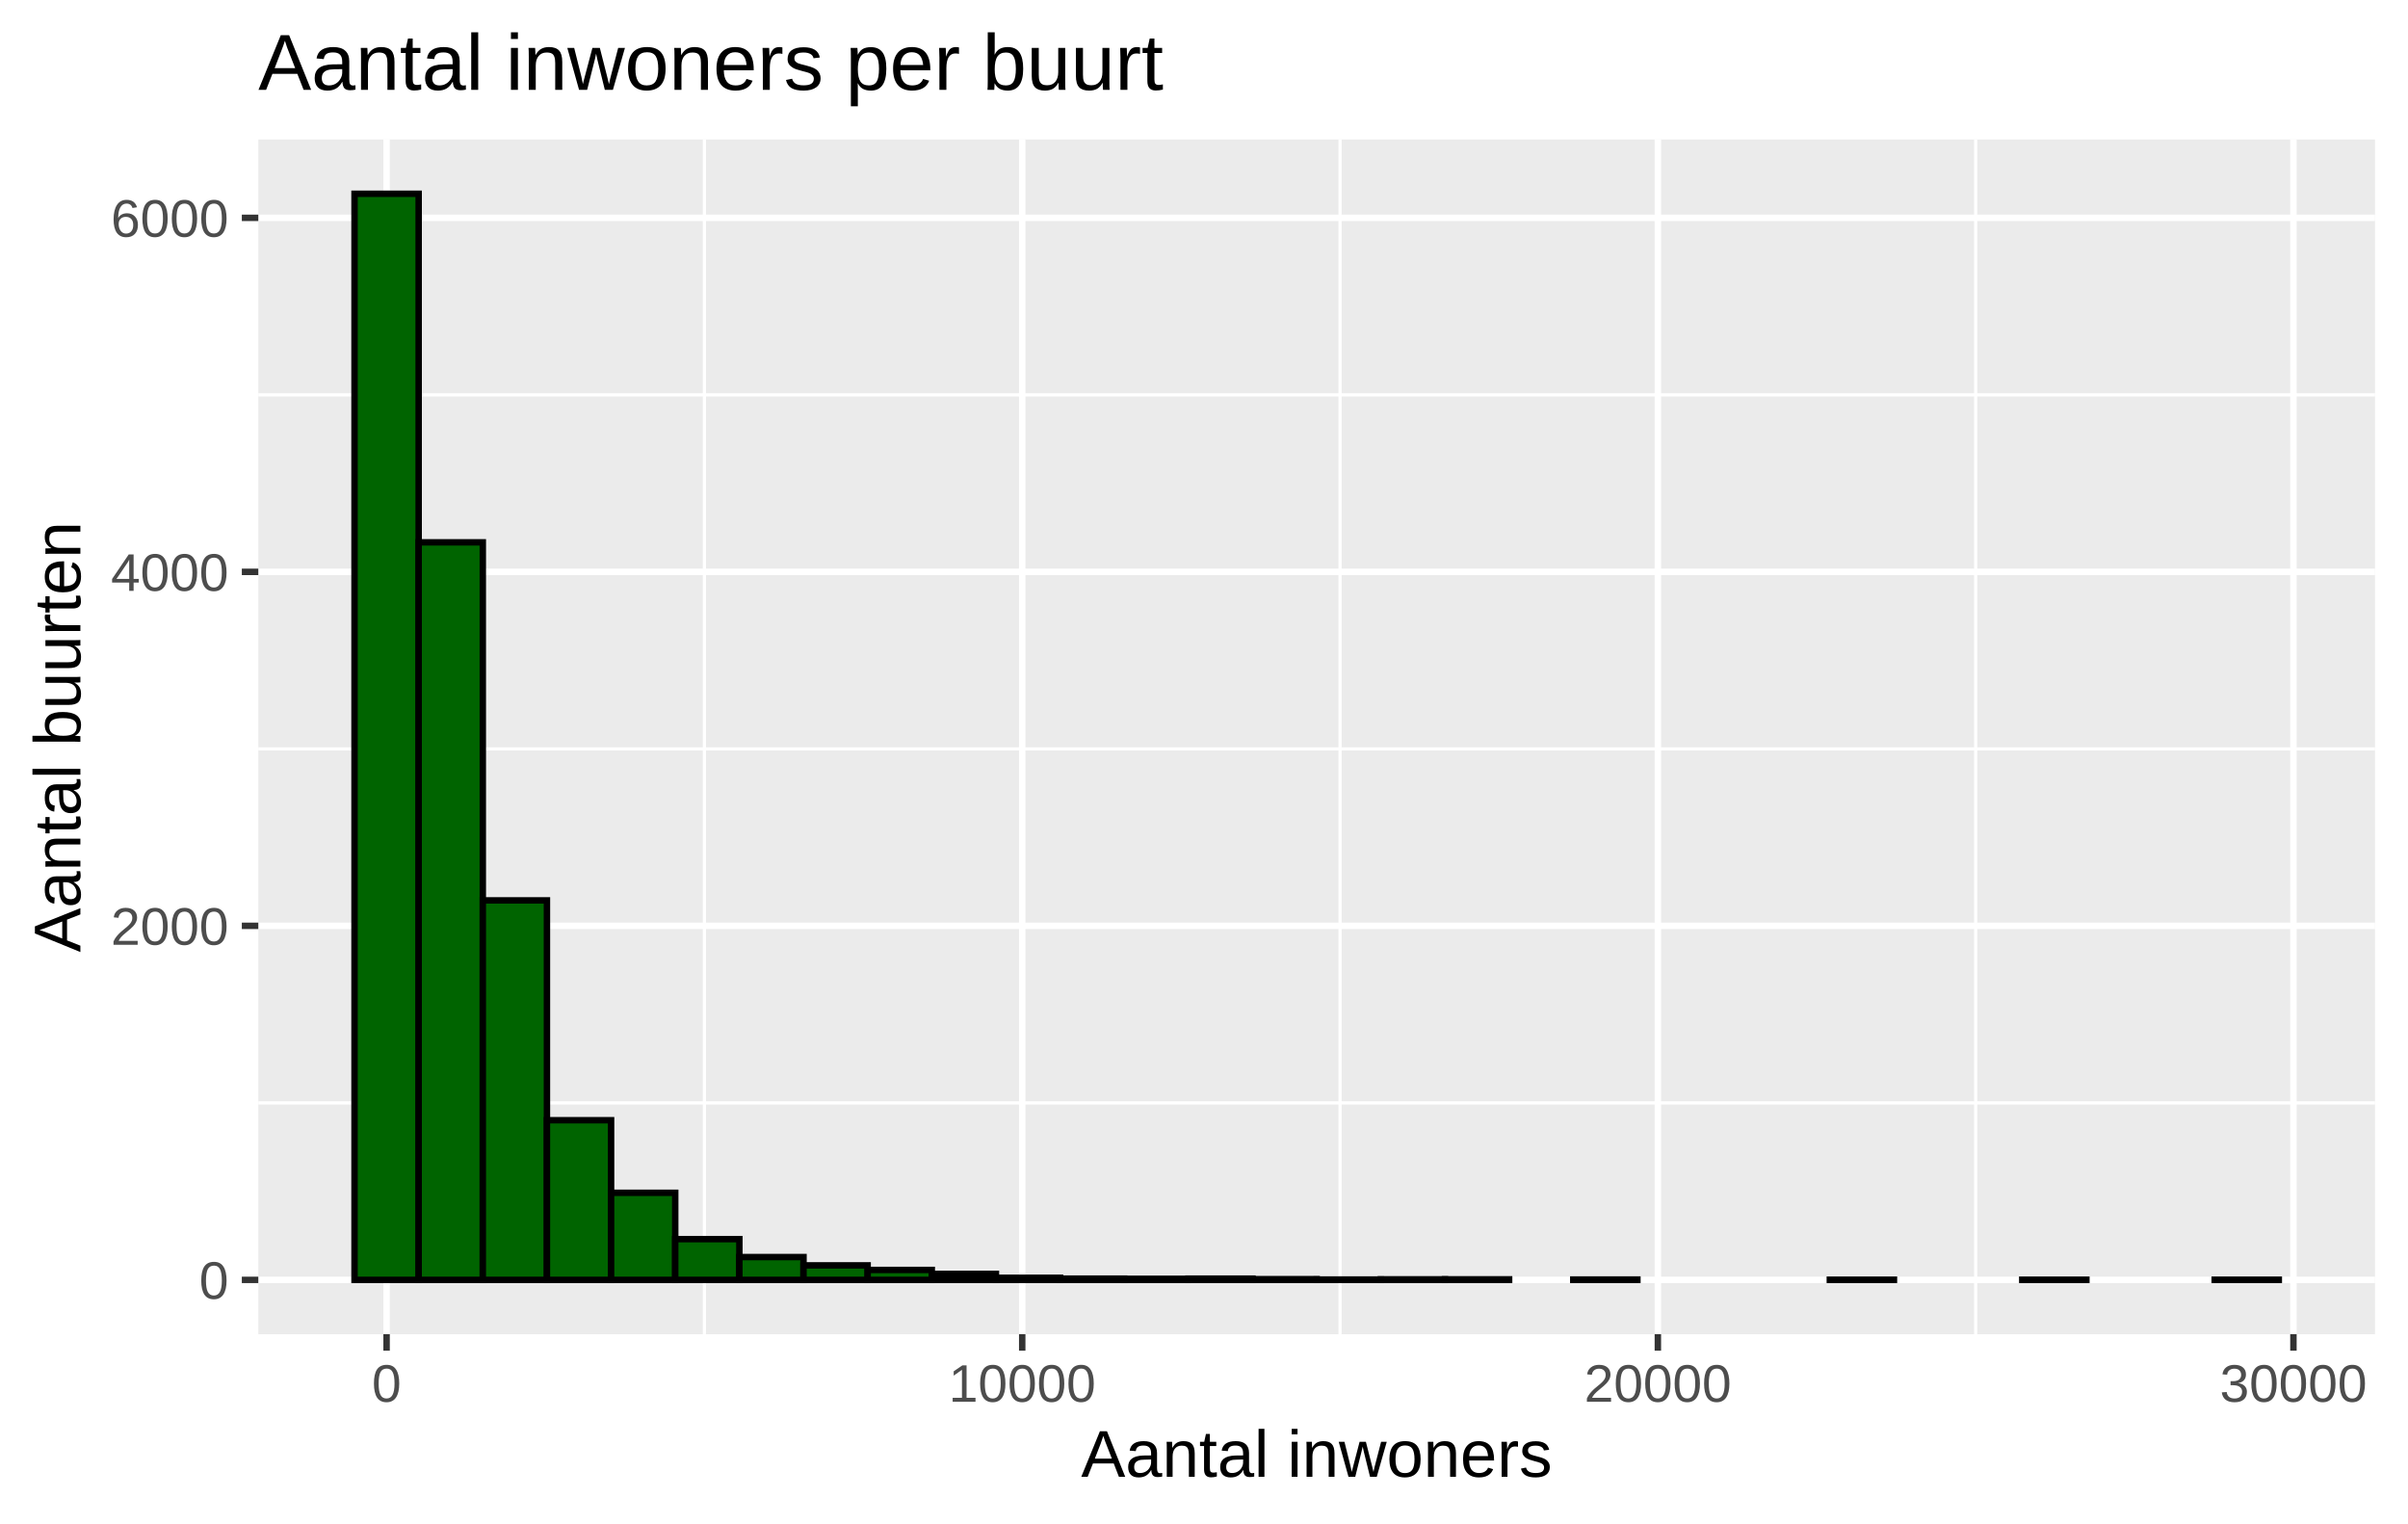
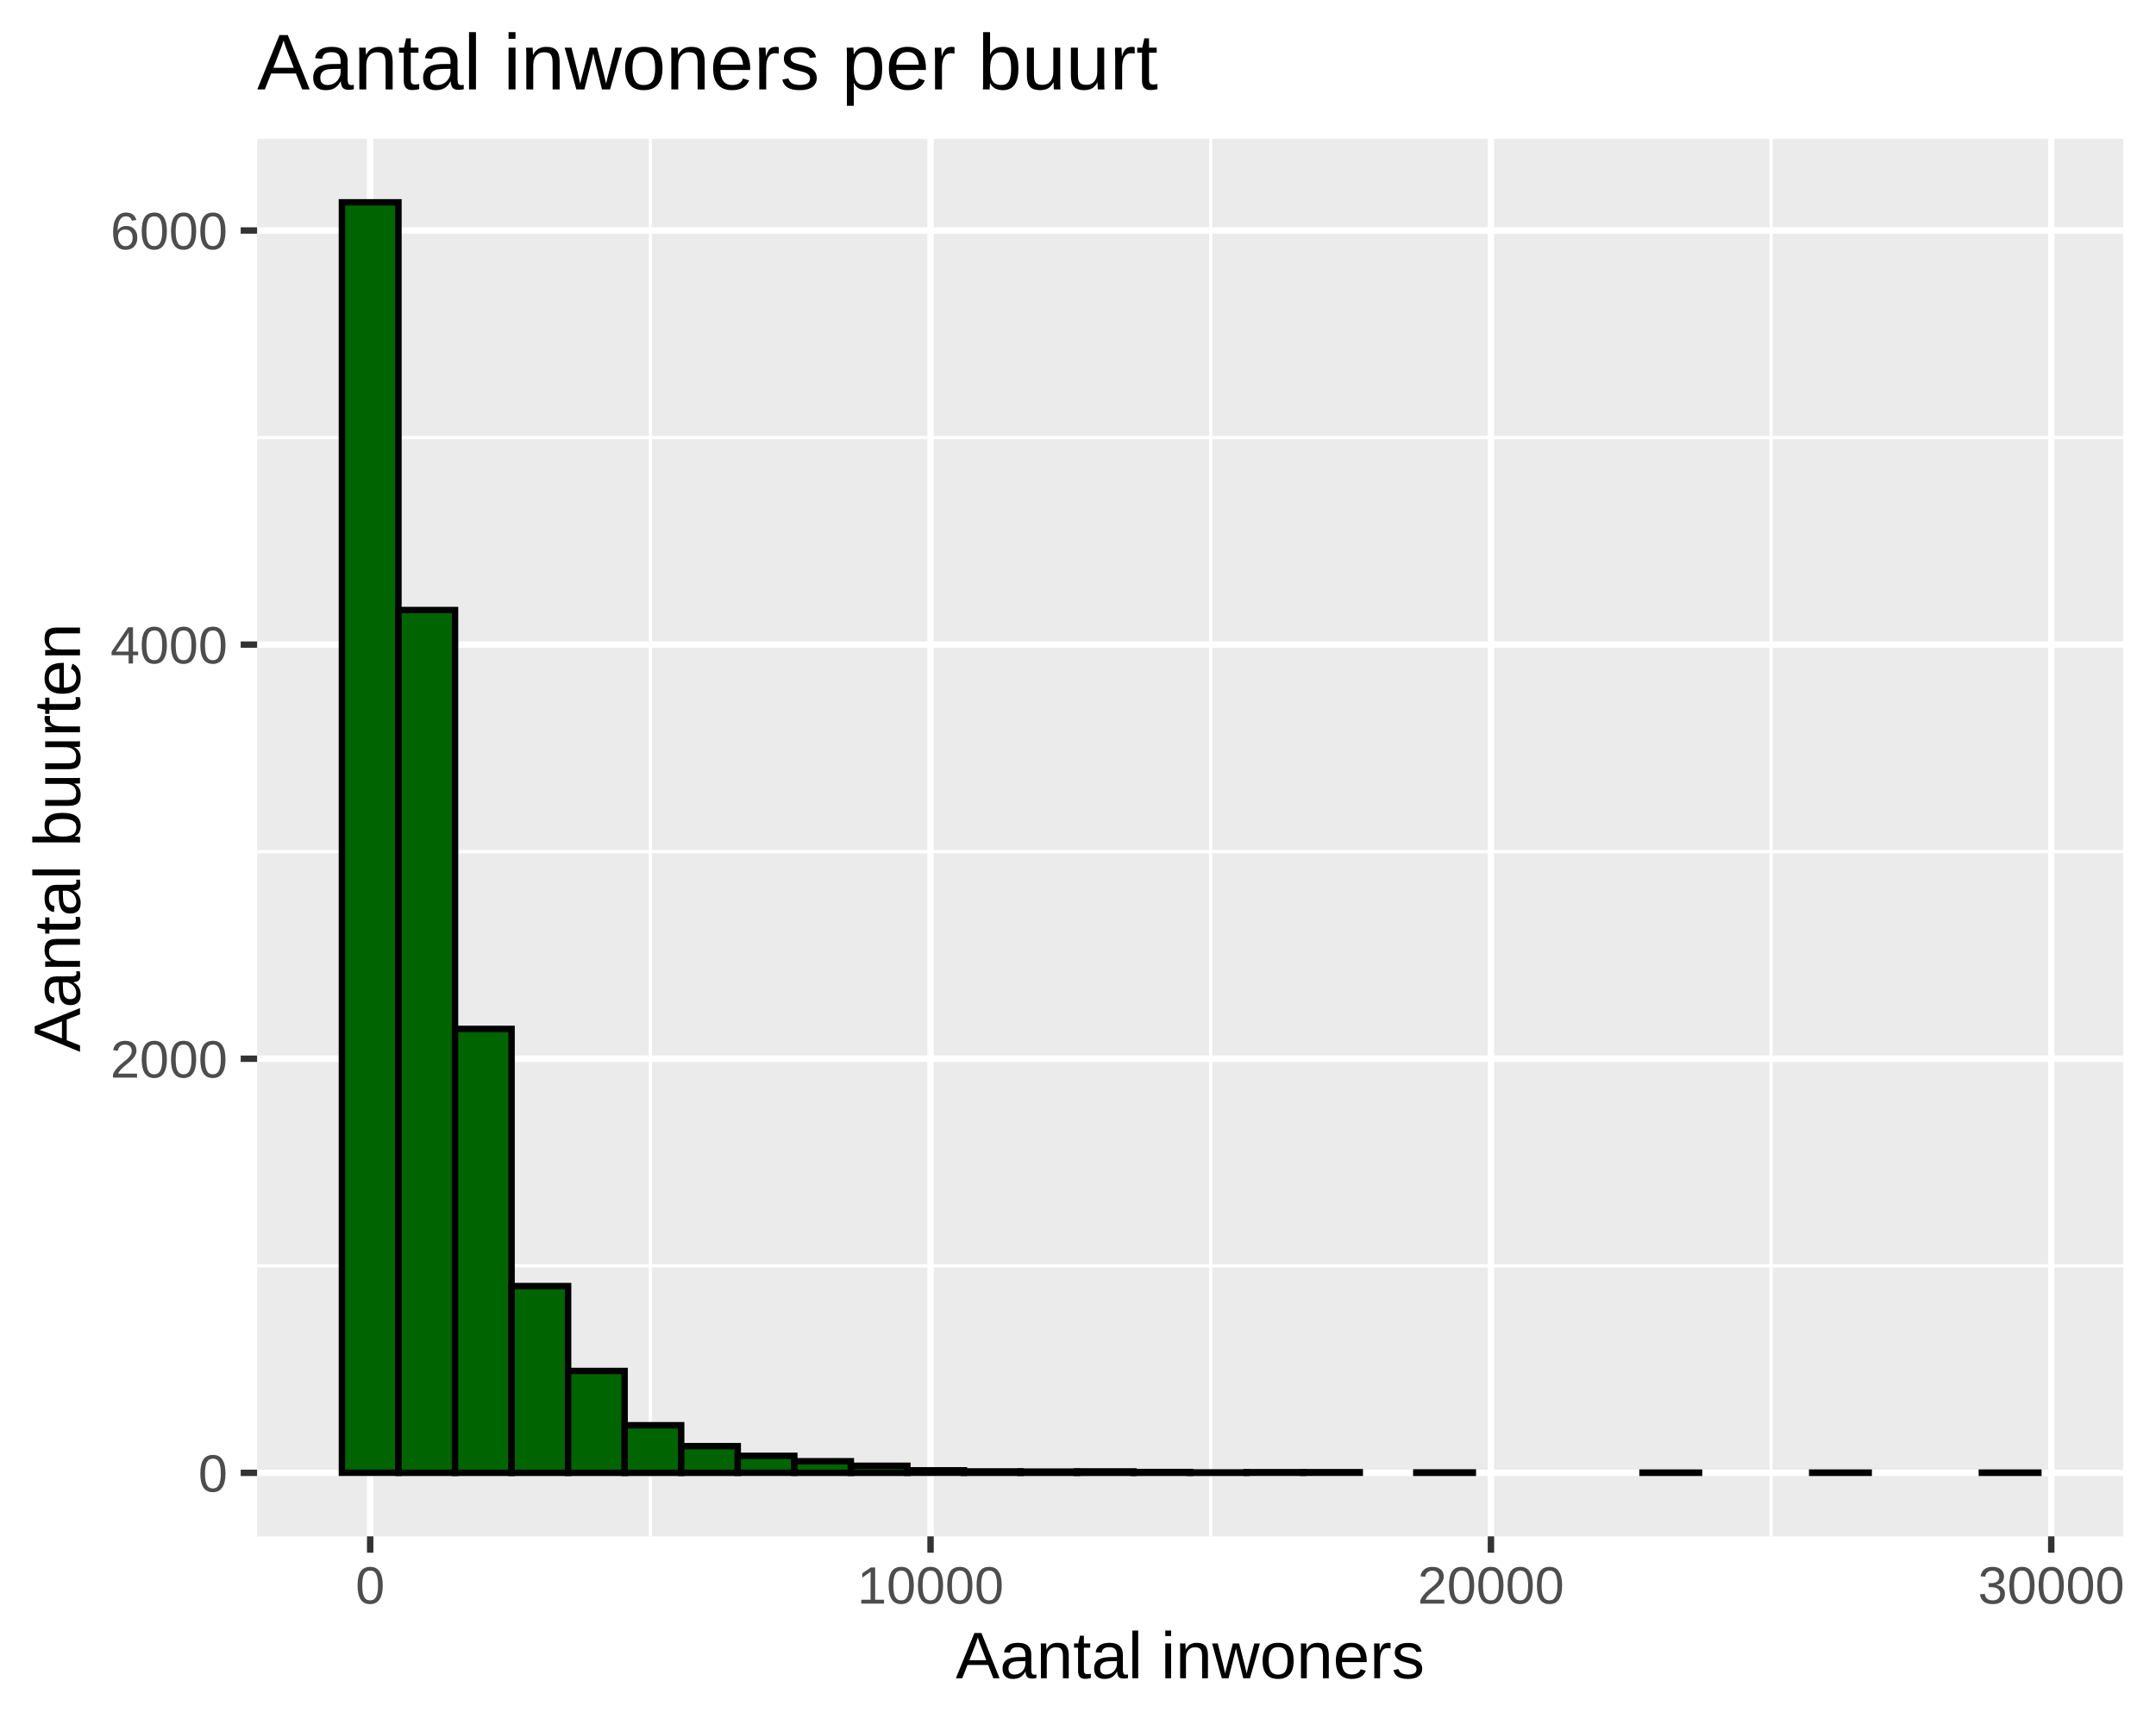
- <svg xmlns="http://www.w3.org/2000/svg" class="svglite" width="400.20pt" height="253.20pt" viewBox="0 0 400.20 253.20">
+ <svg xmlns="http://www.w3.org/2000/svg" class="svglite" width="360.00pt" height="288.00pt" viewBox="0 0 360.00 288.00">
  <defs>
    <style type="text/css">
    .svglite line, .svglite polyline, .svglite polygon, .svglite path, .svglite rect, .svglite circle {
      fill: none;
      stroke: #000000;
      stroke-linecap: round;
      stroke-linejoin: round;
      stroke-miterlimit: 10.00;
    }
    .svglite text {
      white-space: pre;
    }
  </style>
  </defs>
  <rect width="100%" height="100%" style="stroke: none; fill: #FFFFFF;" />
  <defs>
-     <clipPath id="cpMC4wMHw0MDAuMjB8MC4wMHwyNTMuMjA=">
-       <rect x="0.00" y="0.00" width="400.20" height="253.20" />
+     <clipPath id="cpMC4wMHwzNjAuMDB8MC4wMHwyODguMDA=">
+       <rect x="0.00" y="0.00" width="360.00" height="288.00" />
    </clipPath>
  </defs>
-   <g clip-path="url(#cpMC4wMHw0MDAuMjB8MC4wMHwyNTMuMjA=)">
-     <rect x="0" y="-0" width="400.20" height="253.20" style="stroke-width: 1.07; stroke: #FFFFFF; fill: #FFFFFF;" />
+   <g clip-path="url(#cpMC4wMHwzNjAuMDB8MC4wMHwyODguMDA=)">
+     <rect x="0" y="0.00" width="360.00" height="288.00" style="stroke-width: 1.07; stroke: #FFFFFF; fill: #FFFFFF;" />
  </g>
  <defs>
-     <clipPath id="cpNDIuOTN8Mzk0LjcyfDIzLjE4fDIyMS43MA==">
-       <rect x="42.93" y="23.18" width="351.79" height="198.53" />
+     <clipPath id="cpNDIuOTN8MzU0LjUyfDIzLjE4fDI1Ni41MA==">
+       <rect x="42.93" y="23.18" width="311.59" height="233.33" />
    </clipPath>
  </defs>
-   <g clip-path="url(#cpNDIuOTN8Mzk0LjcyfDIzLjE4fDIyMS43MA==)">
-     <rect x="42.93" y="23.18" width="351.79" height="198.53" style="stroke-width: 1.07; stroke: none; fill: #EBEBEB;" />
-     <polyline points="42.93,183.27 394.72,183.27 " style="stroke-width: 0.53; stroke: #FFFFFF; stroke-linecap: butt;" />
-     <polyline points="42.93,124.44 394.72,124.44 " style="stroke-width: 0.53; stroke: #FFFFFF; stroke-linecap: butt;" />
-     <polyline points="42.93,65.61 394.72,65.61 " style="stroke-width: 0.53; stroke: #FFFFFF; stroke-linecap: butt;" />
-     <polyline points="117.07,221.70 117.07,23.18 " style="stroke-width: 0.53; stroke: #FFFFFF; stroke-linecap: butt;" />
-     <polyline points="222.71,221.70 222.71,23.18 " style="stroke-width: 0.53; stroke: #FFFFFF; stroke-linecap: butt;" />
-     <polyline points="328.35,221.70 328.35,23.18 " style="stroke-width: 0.53; stroke: #FFFFFF; stroke-linecap: butt;" />
-     <polyline points="42.93,212.68 394.72,212.68 " style="stroke-width: 1.07; stroke: #FFFFFF; stroke-linecap: butt;" />
-     <polyline points="42.93,153.85 394.72,153.85 " style="stroke-width: 1.07; stroke: #FFFFFF; stroke-linecap: butt;" />
-     <polyline points="42.93,95.03 394.72,95.03 " style="stroke-width: 1.07; stroke: #FFFFFF; stroke-linecap: butt;" />
-     <polyline points="42.93,36.20 394.72,36.20 " style="stroke-width: 1.07; stroke: #FFFFFF; stroke-linecap: butt;" />
-     <polyline points="64.25,221.70 64.25,23.18 " style="stroke-width: 1.07; stroke: #FFFFFF; stroke-linecap: butt;" />
-     <polyline points="169.89,221.70 169.89,23.18 " style="stroke-width: 1.07; stroke: #FFFFFF; stroke-linecap: butt;" />
-     <polyline points="275.53,221.70 275.53,23.18 " style="stroke-width: 1.07; stroke: #FFFFFF; stroke-linecap: butt;" />
-     <polyline points="381.16,221.70 381.16,23.18 " style="stroke-width: 1.07; stroke: #FFFFFF; stroke-linecap: butt;" />
-     <rect x="58.92" y="32.20" width="10.66" height="180.48" style="stroke-width: 1.07; stroke-linecap: butt; stroke-linejoin: miter; fill: #006400;" />
-     <rect x="69.58" y="90.12" width="10.66" height="122.56" style="stroke-width: 1.07; stroke-linecap: butt; stroke-linejoin: miter; fill: #006400;" />
-     <rect x="80.24" y="149.62" width="10.66" height="63.06" style="stroke-width: 1.07; stroke-linecap: butt; stroke-linejoin: miter; fill: #006400;" />
-     <rect x="90.90" y="186.15" width="10.66" height="26.53" style="stroke-width: 1.07; stroke-linecap: butt; stroke-linejoin: miter; fill: #006400;" />
-     <rect x="101.56" y="198.21" width="10.66" height="14.47" style="stroke-width: 1.07; stroke-linecap: butt; stroke-linejoin: miter; fill: #006400;" />
-     <rect x="112.22" y="205.91" width="10.66" height="6.77" style="stroke-width: 1.07; stroke-linecap: butt; stroke-linejoin: miter; fill: #006400;" />
-     <rect x="122.88" y="208.89" width="10.66" height="3.79" style="stroke-width: 1.07; stroke-linecap: butt; stroke-linejoin: miter; fill: #006400;" />
-     <rect x="133.54" y="210.27" width="10.66" height="2.41" style="stroke-width: 1.07; stroke-linecap: butt; stroke-linejoin: miter; fill: #006400;" />
-     <rect x="144.20" y="211.03" width="10.66" height="1.65" style="stroke-width: 1.07; stroke-linecap: butt; stroke-linejoin: miter; fill: #006400;" />
-     <rect x="154.86" y="211.68" width="10.66" height="1.00" style="stroke-width: 1.07; stroke-linecap: butt; stroke-linejoin: miter; fill: #006400;" />
-     <rect x="165.52" y="212.33" width="10.66" height="0.35" style="stroke-width: 1.07; stroke-linecap: butt; stroke-linejoin: miter; fill: #006400;" />
-     <rect x="176.18" y="212.47" width="10.66" height="0.21" style="stroke-width: 1.07; stroke-linecap: butt; stroke-linejoin: miter; fill: #006400;" />
-     <rect x="186.84" y="212.50" width="10.66" height="0.18" style="stroke-width: 1.07; stroke-linecap: butt; stroke-linejoin: miter; fill: #006400;" />
-     <rect x="197.50" y="212.47" width="10.66" height="0.21" style="stroke-width: 1.07; stroke-linecap: butt; stroke-linejoin: miter; fill: #006400;" />
-     <rect x="208.16" y="212.56" width="10.66" height="0.12" style="stroke-width: 1.07; stroke-linecap: butt; stroke-linejoin: miter; fill: #006400;" />
-     <rect x="218.83" y="212.62" width="10.66" height="0.059" style="stroke-width: 1.07; stroke-linecap: butt; stroke-linejoin: miter; fill: #006400;" />
-     <rect x="229.49" y="212.59" width="10.66" height="0.088" style="stroke-width: 1.07; stroke-linecap: butt; stroke-linejoin: miter; fill: #006400;" />
-     <rect x="240.15" y="212.59" width="10.66" height="0.088" style="stroke-width: 1.07; stroke-linecap: butt; stroke-linejoin: miter; fill: #006400;" />
-     <rect x="250.81" y="212.68" width="10.66" height="0.00" style="stroke-width: 1.07; stroke-linecap: butt; stroke-linejoin: miter; fill: #006400;" />
-     <rect x="261.47" y="212.62" width="10.66" height="0.059" style="stroke-width: 1.07; stroke-linecap: butt; stroke-linejoin: miter; fill: #006400;" />
-     <rect x="272.13" y="212.68" width="10.66" height="0.00" style="stroke-width: 1.07; stroke-linecap: butt; stroke-linejoin: miter; fill: #006400;" />
-     <rect x="282.79" y="212.68" width="10.66" height="0.00" style="stroke-width: 1.07; stroke-linecap: butt; stroke-linejoin: miter; fill: #006400;" />
-     <rect x="293.45" y="212.68" width="10.66" height="0.00" style="stroke-width: 1.07; stroke-linecap: butt; stroke-linejoin: miter; fill: #006400;" />
-     <rect x="304.11" y="212.65" width="10.66" height="0.029" style="stroke-width: 1.07; stroke-linecap: butt; stroke-linejoin: miter; fill: #006400;" />
-     <rect x="314.77" y="212.68" width="10.66" height="0.00" style="stroke-width: 1.07; stroke-linecap: butt; stroke-linejoin: miter; fill: #006400;" />
-     <rect x="325.43" y="212.68" width="10.66" height="0.00" style="stroke-width: 1.07; stroke-linecap: butt; stroke-linejoin: miter; fill: #006400;" />
-     <rect x="336.09" y="212.65" width="10.66" height="0.029" style="stroke-width: 1.07; stroke-linecap: butt; stroke-linejoin: miter; fill: #006400;" />
-     <rect x="346.75" y="212.68" width="10.66" height="0.00" style="stroke-width: 1.07; stroke-linecap: butt; stroke-linejoin: miter; fill: #006400;" />
-     <rect x="357.41" y="212.68" width="10.66" height="0.00" style="stroke-width: 1.07; stroke-linecap: butt; stroke-linejoin: miter; fill: #006400;" />
-     <rect x="368.07" y="212.65" width="10.66" height="0.029" style="stroke-width: 1.07; stroke-linecap: butt; stroke-linejoin: miter; fill: #006400;" />
+   <g clip-path="url(#cpNDIuOTN8MzU0LjUyfDIzLjE4fDI1Ni41MA==)">
+     <rect x="42.93" y="23.18" width="311.59" height="233.33" style="stroke-width: 1.07; stroke: none; fill: #EBEBEB;" />
+     <polyline points="42.93,211.33 354.52,211.33 " style="stroke-width: 0.53; stroke: #FFFFFF; stroke-linecap: butt;" />
+     <polyline points="42.93,142.19 354.52,142.19 " style="stroke-width: 0.53; stroke: #FFFFFF; stroke-linecap: butt;" />
+     <polyline points="42.93,73.05 354.52,73.05 " style="stroke-width: 0.53; stroke: #FFFFFF; stroke-linecap: butt;" />
+     <polyline points="108.60,256.50 108.60,23.18 " style="stroke-width: 0.53; stroke: #FFFFFF; stroke-linecap: butt;" />
+     <polyline points="202.16,256.50 202.16,23.18 " style="stroke-width: 0.53; stroke: #FFFFFF; stroke-linecap: butt;" />
+     <polyline points="295.73,256.50 295.73,23.18 " style="stroke-width: 0.53; stroke: #FFFFFF; stroke-linecap: butt;" />
+     <polyline points="42.93,245.90 354.52,245.90 " style="stroke-width: 1.07; stroke: #FFFFFF; stroke-linecap: butt;" />
+     <polyline points="42.93,176.76 354.52,176.76 " style="stroke-width: 1.07; stroke: #FFFFFF; stroke-linecap: butt;" />
+     <polyline points="42.93,107.62 354.52,107.62 " style="stroke-width: 1.07; stroke: #FFFFFF; stroke-linecap: butt;" />
+     <polyline points="42.93,38.48 354.52,38.48 " style="stroke-width: 1.07; stroke: #FFFFFF; stroke-linecap: butt;" />
+     <polyline points="61.81,256.50 61.81,23.18 " style="stroke-width: 1.07; stroke: #FFFFFF; stroke-linecap: butt;" />
+     <polyline points="155.38,256.50 155.38,23.18 " style="stroke-width: 1.07; stroke: #FFFFFF; stroke-linecap: butt;" />
+     <polyline points="248.95,256.50 248.95,23.18 " style="stroke-width: 1.07; stroke: #FFFFFF; stroke-linecap: butt;" />
+     <polyline points="342.51,256.50 342.51,23.18 " style="stroke-width: 1.07; stroke: #FFFFFF; stroke-linecap: butt;" />
+     <rect x="57.09" y="33.78" width="9.44" height="212.11" style="stroke-width: 1.07; stroke-linecap: butt; stroke-linejoin: miter; fill: #006400;" />
+     <rect x="66.54" y="101.85" width="9.44" height="144.05" style="stroke-width: 1.07; stroke-linecap: butt; stroke-linejoin: miter; fill: #006400;" />
+     <rect x="75.98" y="171.78" width="9.44" height="74.12" style="stroke-width: 1.07; stroke-linecap: butt; stroke-linejoin: miter; fill: #006400;" />
+     <rect x="85.42" y="214.72" width="9.44" height="31.18" style="stroke-width: 1.07; stroke-linecap: butt; stroke-linejoin: miter; fill: #006400;" />
+     <rect x="94.86" y="228.89" width="9.44" height="17.01" style="stroke-width: 1.07; stroke-linecap: butt; stroke-linejoin: miter; fill: #006400;" />
+     <rect x="104.30" y="237.95" width="9.44" height="7.95" style="stroke-width: 1.07; stroke-linecap: butt; stroke-linejoin: miter; fill: #006400;" />
+     <rect x="113.75" y="241.44" width="9.44" height="4.46" style="stroke-width: 1.07; stroke-linecap: butt; stroke-linejoin: miter; fill: #006400;" />
+     <rect x="123.19" y="243.06" width="9.44" height="2.83" style="stroke-width: 1.07; stroke-linecap: butt; stroke-linejoin: miter; fill: #006400;" />
+     <rect x="132.63" y="243.96" width="9.44" height="1.94" style="stroke-width: 1.07; stroke-linecap: butt; stroke-linejoin: miter; fill: #006400;" />
+     <rect x="142.07" y="244.72" width="9.44" height="1.18" style="stroke-width: 1.07; stroke-linecap: butt; stroke-linejoin: miter; fill: #006400;" />
+     <rect x="151.51" y="245.48" width="9.44" height="0.41" style="stroke-width: 1.07; stroke-linecap: butt; stroke-linejoin: miter; fill: #006400;" />
+     <rect x="160.96" y="245.66" width="9.44" height="0.24" style="stroke-width: 1.07; stroke-linecap: butt; stroke-linejoin: miter; fill: #006400;" />
+     <rect x="170.40" y="245.69" width="9.44" height="0.21" style="stroke-width: 1.07; stroke-linecap: butt; stroke-linejoin: miter; fill: #006400;" />
+     <rect x="179.84" y="245.66" width="9.44" height="0.24" style="stroke-width: 1.07; stroke-linecap: butt; stroke-linejoin: miter; fill: #006400;" />
+     <rect x="189.28" y="245.76" width="9.44" height="0.14" style="stroke-width: 1.07; stroke-linecap: butt; stroke-linejoin: miter; fill: #006400;" />
+     <rect x="198.73" y="245.83" width="9.44" height="0.069" style="stroke-width: 1.07; stroke-linecap: butt; stroke-linejoin: miter; fill: #006400;" />
+     <rect x="208.17" y="245.79" width="9.44" height="0.10" style="stroke-width: 1.07; stroke-linecap: butt; stroke-linejoin: miter; fill: #006400;" />
+     <rect x="217.61" y="245.79" width="9.44" height="0.10" style="stroke-width: 1.07; stroke-linecap: butt; stroke-linejoin: miter; fill: #006400;" />
+     <rect x="227.05" y="245.90" width="9.44" height="0.00" style="stroke-width: 1.07; stroke-linecap: butt; stroke-linejoin: miter; fill: #006400;" />
+     <rect x="236.49" y="245.83" width="9.44" height="0.069" style="stroke-width: 1.07; stroke-linecap: butt; stroke-linejoin: miter; fill: #006400;" />
+     <rect x="245.94" y="245.90" width="9.44" height="0.00" style="stroke-width: 1.07; stroke-linecap: butt; stroke-linejoin: miter; fill: #006400;" />
+     <rect x="255.38" y="245.90" width="9.44" height="0.00" style="stroke-width: 1.07; stroke-linecap: butt; stroke-linejoin: miter; fill: #006400;" />
+     <rect x="264.82" y="245.90" width="9.44" height="0.00" style="stroke-width: 1.07; stroke-linecap: butt; stroke-linejoin: miter; fill: #006400;" />
+     <rect x="274.26" y="245.86" width="9.44" height="0.035" style="stroke-width: 1.07; stroke-linecap: butt; stroke-linejoin: miter; fill: #006400;" />
+     <rect x="283.70" y="245.90" width="9.44" height="0.00" style="stroke-width: 1.07; stroke-linecap: butt; stroke-linejoin: miter; fill: #006400;" />
+     <rect x="293.15" y="245.90" width="9.44" height="0.00" style="stroke-width: 1.07; stroke-linecap: butt; stroke-linejoin: miter; fill: #006400;" />
+     <rect x="302.59" y="245.86" width="9.44" height="0.035" style="stroke-width: 1.07; stroke-linecap: butt; stroke-linejoin: miter; fill: #006400;" />
+     <rect x="312.03" y="245.90" width="9.44" height="0.00" style="stroke-width: 1.07; stroke-linecap: butt; stroke-linejoin: miter; fill: #006400;" />
+     <rect x="321.47" y="245.90" width="9.44" height="0.00" style="stroke-width: 1.07; stroke-linecap: butt; stroke-linejoin: miter; fill: #006400;" />
+     <rect x="330.92" y="245.86" width="9.44" height="0.035" style="stroke-width: 1.07; stroke-linecap: butt; stroke-linejoin: miter; fill: #006400;" />
  </g>
-   <g clip-path="url(#cpMC4wMHw0MDAuMjB8MC4wMHwyNTMuMjA=)">
-     <text x="38.00" y="215.83" text-anchor="end" style="font-size: 8.80px;fill: #4D4D4D; font-family: &quot;Arial&quot;;" textLength="4.90px" lengthAdjust="spacingAndGlyphs">0</text>
-     <text x="38.00" y="157.00" text-anchor="end" style="font-size: 8.80px;fill: #4D4D4D; font-family: &quot;Arial&quot;;" textLength="19.58px" lengthAdjust="spacingAndGlyphs">2000</text>
-     <text x="38.00" y="98.18" text-anchor="end" style="font-size: 8.80px;fill: #4D4D4D; font-family: &quot;Arial&quot;;" textLength="19.58px" lengthAdjust="spacingAndGlyphs">4000</text>
-     <text x="38.00" y="39.35" text-anchor="end" style="font-size: 8.80px;fill: #4D4D4D; font-family: &quot;Arial&quot;;" textLength="19.58px" lengthAdjust="spacingAndGlyphs">6000</text>
-     <polyline points="40.19,212.68 42.93,212.68 " style="stroke-width: 1.07; stroke: #333333; stroke-linecap: butt;" />
-     <polyline points="40.19,153.85 42.93,153.85 " style="stroke-width: 1.07; stroke: #333333; stroke-linecap: butt;" />
-     <polyline points="40.19,95.03 42.93,95.03 " style="stroke-width: 1.07; stroke: #333333; stroke-linecap: butt;" />
-     <polyline points="40.19,36.20 42.93,36.20 " style="stroke-width: 1.07; stroke: #333333; stroke-linecap: butt;" />
-     <polyline points="64.25,224.44 64.25,221.70 " style="stroke-width: 1.07; stroke: #333333; stroke-linecap: butt;" />
-     <polyline points="169.89,224.44 169.89,221.70 " style="stroke-width: 1.07; stroke: #333333; stroke-linecap: butt;" />
-     <polyline points="275.53,224.44 275.53,221.70 " style="stroke-width: 1.07; stroke: #333333; stroke-linecap: butt;" />
-     <polyline points="381.16,224.44 381.16,221.70 " style="stroke-width: 1.07; stroke: #333333; stroke-linecap: butt;" />
-     <text x="64.25" y="232.94" text-anchor="middle" style="font-size: 8.80px;fill: #4D4D4D; font-family: &quot;Arial&quot;;" textLength="4.90px" lengthAdjust="spacingAndGlyphs">0</text>
-     <text x="169.89" y="232.94" text-anchor="middle" style="font-size: 8.80px;fill: #4D4D4D; font-family: &quot;Arial&quot;;" textLength="24.48px" lengthAdjust="spacingAndGlyphs">10000</text>
-     <text x="275.53" y="232.94" text-anchor="middle" style="font-size: 8.80px;fill: #4D4D4D; font-family: &quot;Arial&quot;;" textLength="24.48px" lengthAdjust="spacingAndGlyphs">20000</text>
-     <text x="381.16" y="232.94" text-anchor="middle" style="font-size: 8.80px;fill: #4D4D4D; font-family: &quot;Arial&quot;;" textLength="24.48px" lengthAdjust="spacingAndGlyphs">30000</text>
-     <text x="218.83" y="245.40" text-anchor="middle" style="font-size: 11.00px; font-family: &quot;Arial&quot;;" textLength="78.29px" lengthAdjust="spacingAndGlyphs">Aantal inwoners</text>
-     <text transform="translate(13.36,122.44) rotate(-90)" text-anchor="middle" style="font-size: 11.00px; font-family: &quot;Arial&quot;;" textLength="71.58px" lengthAdjust="spacingAndGlyphs">Aantal buurten</text>
+   <g clip-path="url(#cpMC4wMHwzNjAuMDB8MC4wMHwyODguMDA=)">
+     <text x="38.00" y="249.05" text-anchor="end" style="font-size: 8.80px;fill: #4D4D4D; font-family: &quot;Arial&quot;;" textLength="4.90px" lengthAdjust="spacingAndGlyphs">0</text>
+     <text x="38.00" y="179.91" text-anchor="end" style="font-size: 8.80px;fill: #4D4D4D; font-family: &quot;Arial&quot;;" textLength="19.58px" lengthAdjust="spacingAndGlyphs">2000</text>
+     <text x="38.00" y="110.77" text-anchor="end" style="font-size: 8.80px;fill: #4D4D4D; font-family: &quot;Arial&quot;;" textLength="19.58px" lengthAdjust="spacingAndGlyphs">4000</text>
+     <text x="38.00" y="41.63" text-anchor="end" style="font-size: 8.80px;fill: #4D4D4D; font-family: &quot;Arial&quot;;" textLength="19.58px" lengthAdjust="spacingAndGlyphs">6000</text>
+     <polyline points="40.19,245.90 42.93,245.90 " style="stroke-width: 1.07; stroke: #333333; stroke-linecap: butt;" />
+     <polyline points="40.19,176.76 42.93,176.76 " style="stroke-width: 1.07; stroke: #333333; stroke-linecap: butt;" />
+     <polyline points="40.19,107.62 42.93,107.62 " style="stroke-width: 1.07; stroke: #333333; stroke-linecap: butt;" />
+     <polyline points="40.19,38.48 42.93,38.48 " style="stroke-width: 1.07; stroke: #333333; stroke-linecap: butt;" />
+     <polyline points="61.81,259.24 61.81,256.50 " style="stroke-width: 1.07; stroke: #333333; stroke-linecap: butt;" />
+     <polyline points="155.38,259.24 155.38,256.50 " style="stroke-width: 1.07; stroke: #333333; stroke-linecap: butt;" />
+     <polyline points="248.95,259.24 248.95,256.50 " style="stroke-width: 1.07; stroke: #333333; stroke-linecap: butt;" />
+     <polyline points="342.51,259.24 342.51,256.50 " style="stroke-width: 1.07; stroke: #333333; stroke-linecap: butt;" />
+     <text x="61.81" y="267.74" text-anchor="middle" style="font-size: 8.80px;fill: #4D4D4D; font-family: &quot;Arial&quot;;" textLength="4.90px" lengthAdjust="spacingAndGlyphs">0</text>
+     <text x="155.38" y="267.74" text-anchor="middle" style="font-size: 8.80px;fill: #4D4D4D; font-family: &quot;Arial&quot;;" textLength="24.48px" lengthAdjust="spacingAndGlyphs">10000</text>
+     <text x="248.95" y="267.74" text-anchor="middle" style="font-size: 8.80px;fill: #4D4D4D; font-family: &quot;Arial&quot;;" textLength="24.48px" lengthAdjust="spacingAndGlyphs">20000</text>
+     <text x="342.51" y="267.74" text-anchor="middle" style="font-size: 8.80px;fill: #4D4D4D; font-family: &quot;Arial&quot;;" textLength="24.48px" lengthAdjust="spacingAndGlyphs">30000</text>
+     <text x="198.73" y="280.20" text-anchor="middle" style="font-size: 11.00px; font-family: &quot;Arial&quot;;" textLength="78.29px" lengthAdjust="spacingAndGlyphs">Aantal inwoners</text>
+     <text transform="translate(13.36,139.84) rotate(-90)" text-anchor="middle" style="font-size: 11.00px; font-family: &quot;Arial&quot;;" textLength="71.58px" lengthAdjust="spacingAndGlyphs">Aantal buurten</text>
    <text x="42.93" y="14.93" style="font-size: 13.20px; font-family: &quot;Arial&quot;;" textLength="150.32px" lengthAdjust="spacingAndGlyphs">Aantal inwoners per buurt</text>
  </g>
</svg>
